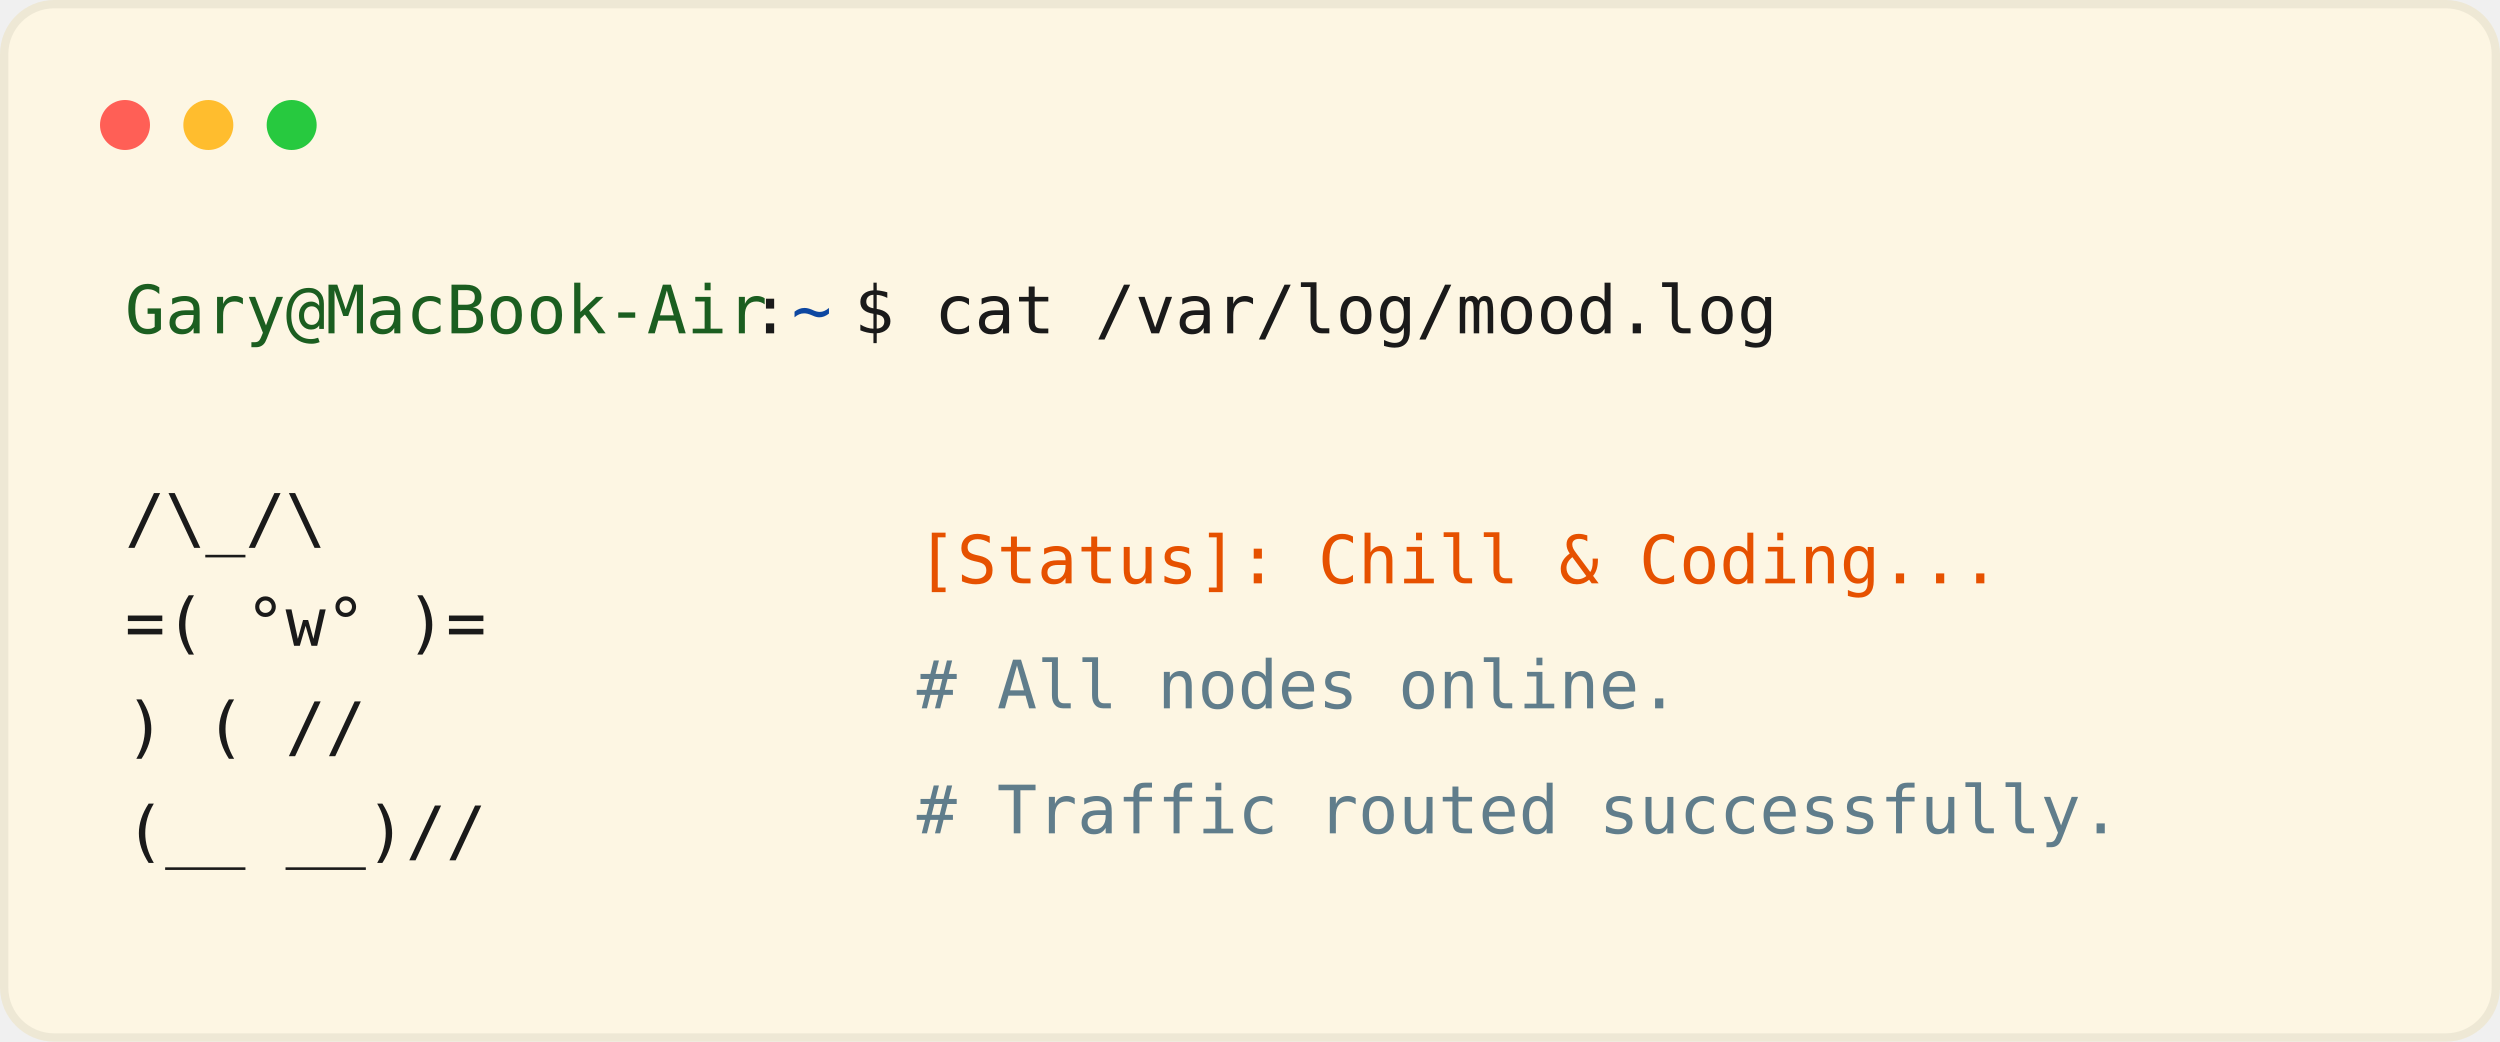
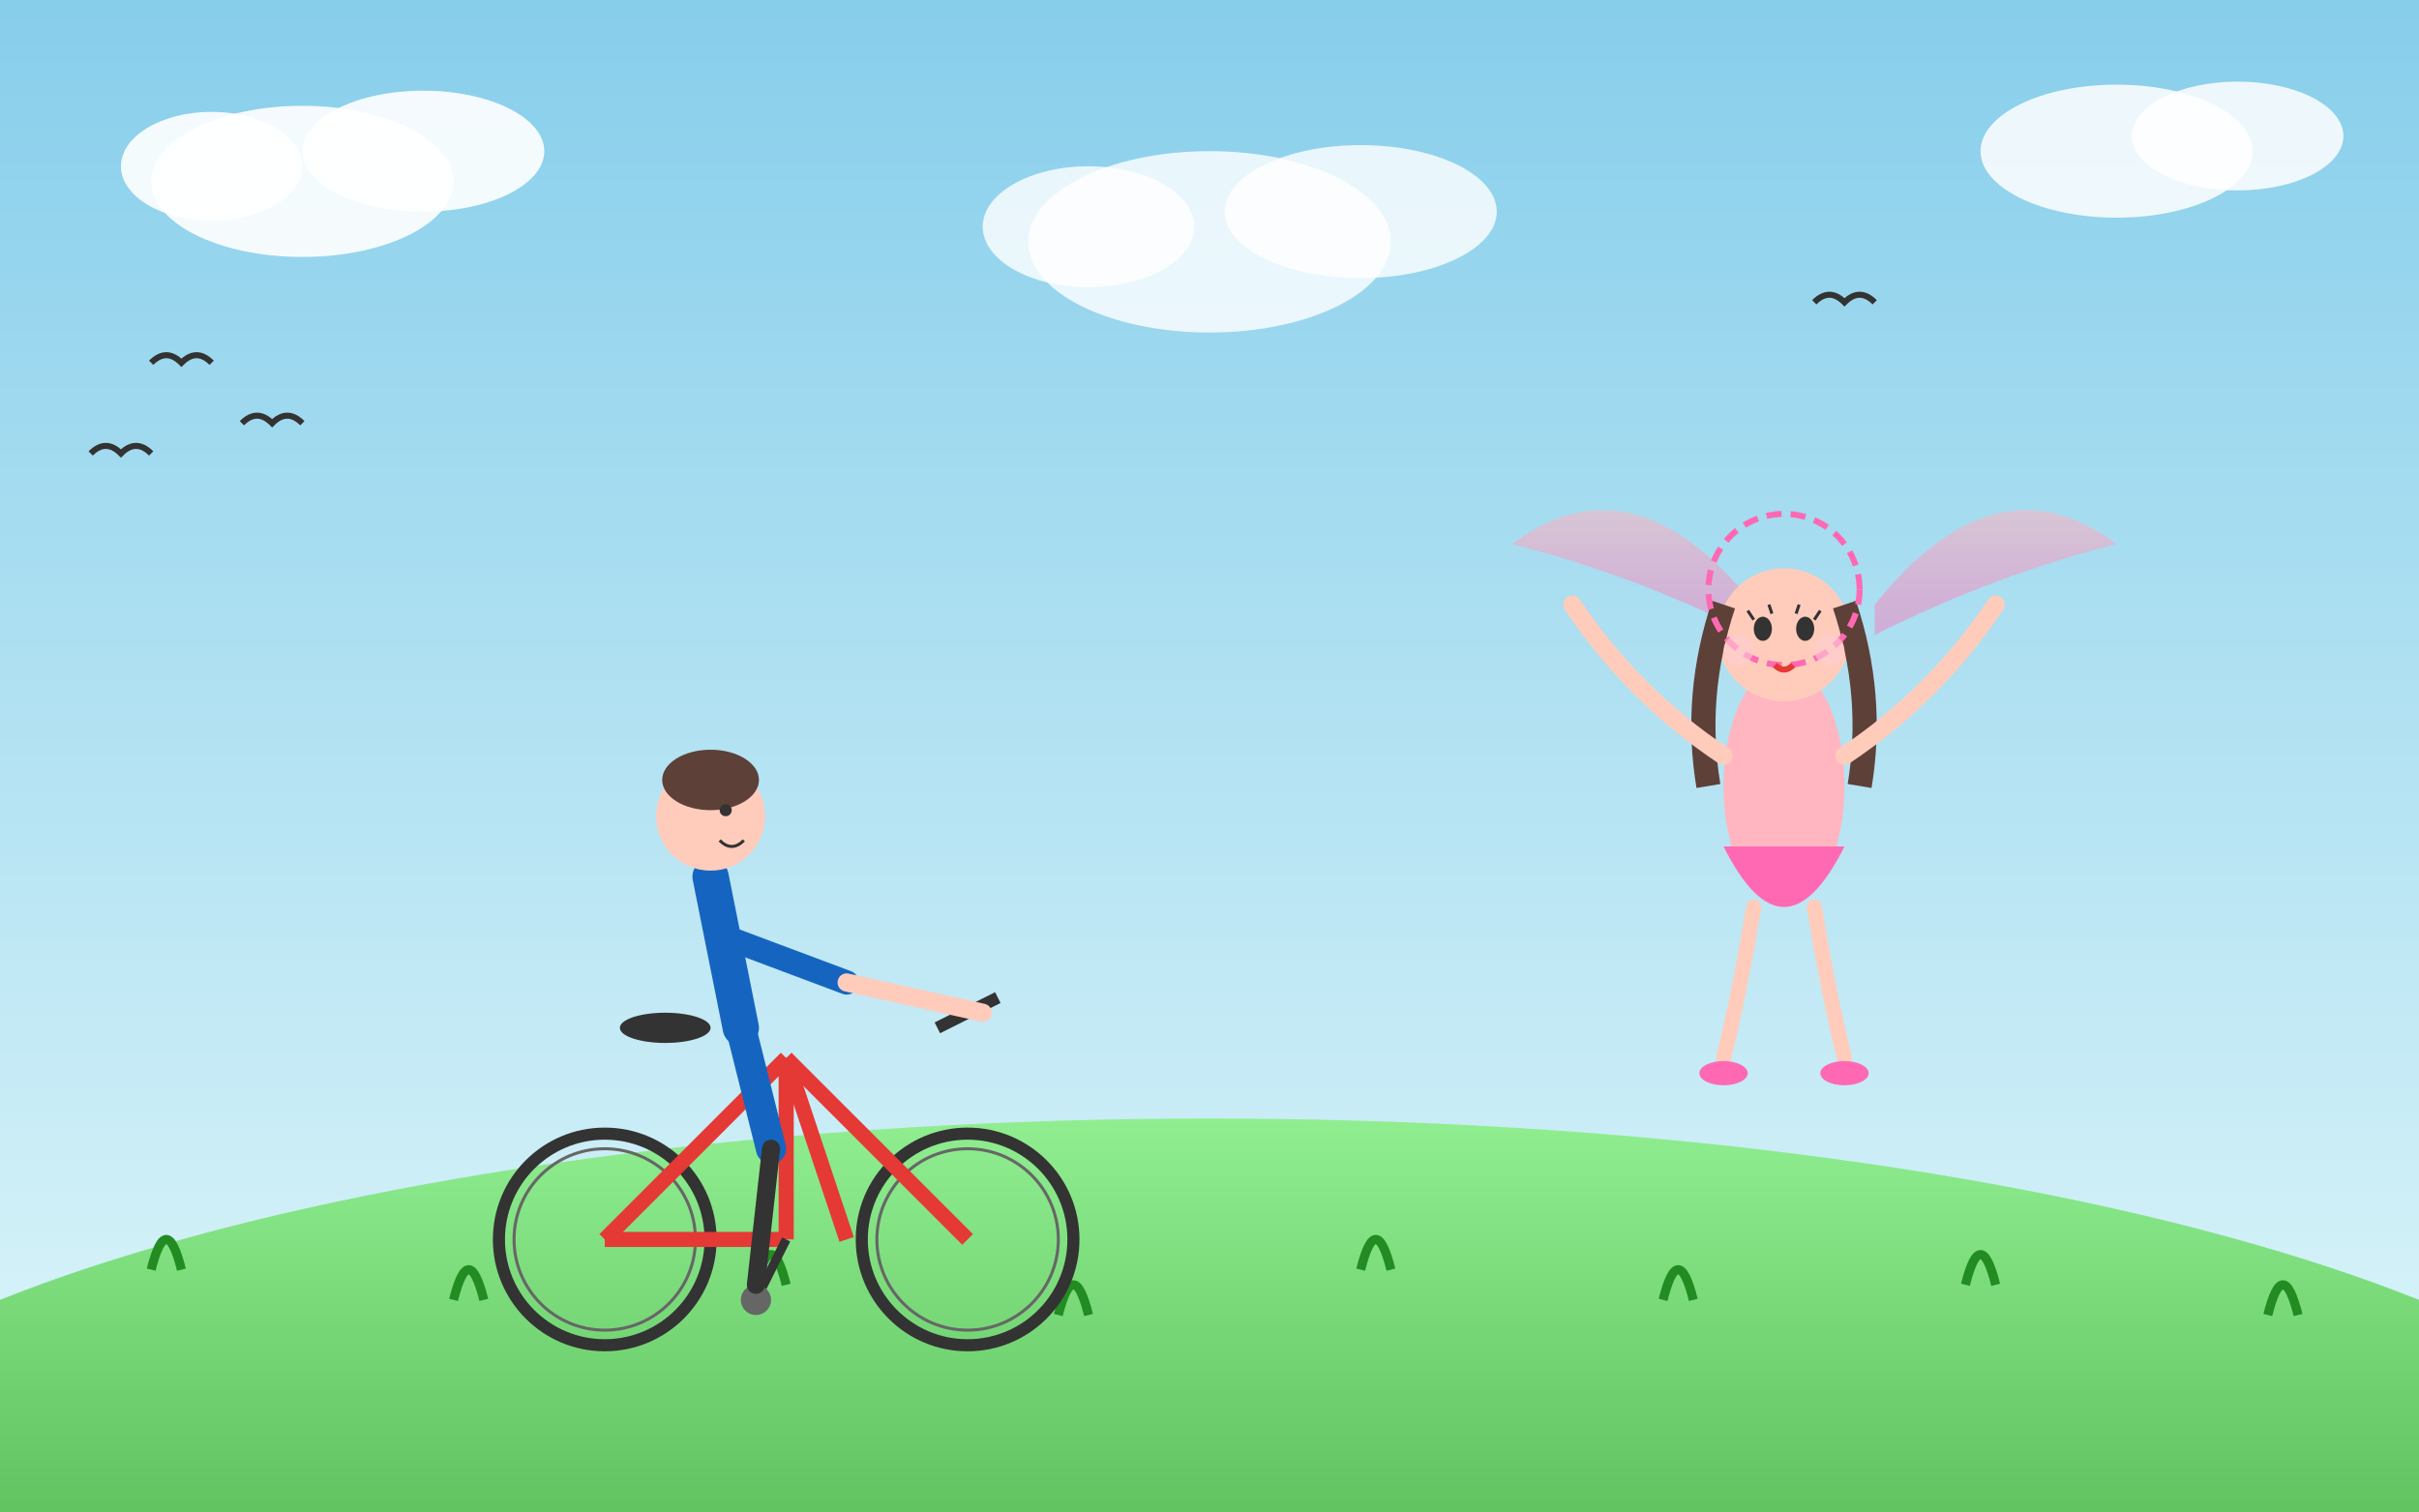
- <svg xmlns="http://www.w3.org/2000/svg" viewBox="0 0 600 250" width="100%" height="100%">
-   <rect x="1" y="1" width="598" height="248" rx="12" fill="#fdf6e3" stroke="#eee8d5" stroke-width="2" />
-   <circle cx="30" cy="30" r="6" fill="#ff5f56" />
-   <circle cx="50" cy="30" r="6" fill="#ffbd2e" />
-   <circle cx="70" cy="30" r="6" fill="#27c93f" />
-   <g font-family="'JetBrains Mono', 'Fira Code', Menlo, monospace" font-size="16">
-     <text x="30" y="80" fill="#1b5e20">Gary@MacBook-Air</text>
-     <text x="180" y="80" fill="#1a1a1a">:</text>
-     <text x="190" y="80" fill="#0d47a1">~</text>
-     <text x="205" y="80" fill="#1a1a1a">$ cat /var/log/mood.log</text>
-     <text x="30" y="130" fill="#1a1a1a">   /\_/\   </text>
-     <text x="30" y="155" fill="#1a1a1a"> =( °w° )=  </text>
-     <text x="30" y="180" fill="#1a1a1a">   )   (  //</text>
-     <text x="30" y="205" fill="#1a1a1a">  (__ __)// </text>
-     <text x="220" y="140" fill="#e65100">[Status]: Chill &amp; Coding...</text>
-     <text x="220" y="170" fill="#607d8b"># All nodes online.</text>
-     <text x="220" y="200" fill="#607d8b"># Traffic routed successfully.</text>
+ <svg xmlns="http://www.w3.org/2000/svg" viewBox="0 0 800 500" width="800" height="500">
+   <defs>
+     <linearGradient id="skyGradient" x1="0%" y1="0%" x2="0%" y2="100%">
+       <stop offset="0%" style="stop-color:#87CEEB" />
+       <stop offset="100%" style="stop-color:#E0F7FA" />
+     </linearGradient>
+     <linearGradient id="grassGradient" x1="0%" y1="0%" x2="0%" y2="100%">
+       <stop offset="0%" style="stop-color:#90EE90" />
+       <stop offset="100%" style="stop-color:#228B22" />
+     </linearGradient>
+     <linearGradient id="wingGradient" x1="0%" y1="0%" x2="0%" y2="100%">
+       <stop offset="0%" style="stop-color:#FFB6C1;stop-opacity:0.8" />
+       <stop offset="100%" style="stop-color:#FF69B4;stop-opacity:0.6" />
+     </linearGradient>
+   </defs>
+   <rect width="800" height="500" fill="url(#skyGradient)" />
+   <g class="clouds">
+     <g style="animation: cloudMove 20s linear infinite;">
+       <ellipse cx="100" cy="60" rx="50" ry="25" fill="white" opacity="0.9" />
+       <ellipse cx="140" cy="50" rx="40" ry="20" fill="white" opacity="0.9" />
+       <ellipse cx="70" cy="55" rx="30" ry="18" fill="white" opacity="0.9" />
+     </g>
+     <g style="animation: cloudMove 25s linear infinite; animation-delay: -10s;">
+       <ellipse cx="400" cy="80" rx="60" ry="30" fill="white" opacity="0.8" />
+       <ellipse cx="450" cy="70" rx="45" ry="22" fill="white" opacity="0.8" />
+       <ellipse cx="360" cy="75" rx="35" ry="20" fill="white" opacity="0.8" />
+     </g>
+     <g style="animation: cloudMove 30s linear infinite; animation-delay: -5s;">
+       <ellipse cx="700" cy="50" rx="45" ry="22" fill="white" opacity="0.85" />
+       <ellipse cx="740" cy="45" rx="35" ry="18" fill="white" opacity="0.85" />
+     </g>
  </g>
+   <g class="birds" style="animation: birdFly 15s linear infinite;">
+     <path d="M50 120 Q55 115 60 120 Q65 115 70 120" stroke="#333" stroke-width="2" fill="none" />
+     <path d="M80 140 Q85 135 90 140 Q95 135 100 140" stroke="#333" stroke-width="2" fill="none" />
+     <path d="M30 150 Q35 145 40 150 Q45 145 50 150" stroke="#333" stroke-width="2" fill="none" />
+   </g>
+   <g class="birds" style="animation: birdFly 12s linear infinite; animation-delay: -6s;">
+     <path d="M600 100 Q605 95 610 100 Q615 95 620 100" stroke="#333" stroke-width="2" fill="none" />
+   </g>
+   <ellipse cx="400" cy="520" rx="500" ry="150" fill="url(#grassGradient)" />
+   <g class="grass-blades" style="animation: grassWave 3s ease-in-out infinite;">
+     <path d="M50 420 Q55 400 60 420" stroke="#228B22" stroke-width="3" fill="none" />
+     <path d="M150 430 Q155 410 160 430" stroke="#228B22" stroke-width="3" fill="none" />
+     <path d="M250 425 Q255 405 260 425" stroke="#228B22" stroke-width="3" fill="none" />
+     <path d="M350 435 Q355 415 360 435" stroke="#228B22" stroke-width="3" fill="none" />
+     <path d="M450 420 Q455 400 460 420" stroke="#228B22" stroke-width="3" fill="none" />
+     <path d="M550 430 Q555 410 560 430" stroke="#228B22" stroke-width="3" fill="none" />
+     <path d="M650 425 Q655 405 660 425" stroke="#228B22" stroke-width="3" fill="none" />
+     <path d="M750 435 Q755 415 760 435" stroke="#228B22" stroke-width="3" fill="none" />
+   </g>
+   <g class="biker" style="animation: bikeRide 8s ease-in-out infinite;">
+     <g transform="translate(0, 10)">
+       <circle cx="200" cy="400" r="35" stroke="#333" stroke-width="4" fill="none" />
+       <circle cx="200" cy="400" r="30" stroke="#666" stroke-width="1" fill="none" />
+       <circle cx="320" cy="400" r="35" stroke="#333" stroke-width="4" fill="none" />
+       <circle cx="320" cy="400" r="30" stroke="#666" stroke-width="1" fill="none" />
+       <line x1="200" y1="400" x2="260" y2="340" stroke="#E53935" stroke-width="5" />
+       <line x1="260" y1="340" x2="320" y2="400" stroke="#E53935" stroke-width="5" />
+       <line x1="200" y1="400" x2="260" y2="400" stroke="#E53935" stroke-width="5" />
+       <line x1="260" y1="340" x2="260" y2="400" stroke="#E53935" stroke-width="5" />
+       <line x1="260" y1="340" x2="280" y2="400" stroke="#E53935" stroke-width="5" />
+       <line x1="310" y1="330" x2="330" y2="320" stroke="#333" stroke-width="4" />
+       <ellipse cx="220" cy="330" rx="15" ry="5" fill="#333" />
+       <line x1="260" y1="400" x2="250" y2="420" stroke="#333" stroke-width="3" />
+       <circle cx="250" cy="420" r="5" fill="#666" />
+     </g>
+     <g transform="translate(0, 10)">
+       <line x1="245" y1="330" x2="235" y2="280" stroke="#1565C0" stroke-width="12" stroke-linecap="round" />
+       <circle cx="235" cy="260" r="18" fill="#FFCCBC" />
+       <ellipse cx="235" cy="248" rx="16" ry="10" fill="#5D4037" />
+       <circle cx="240" cy="258" r="2" fill="#333" />
+       <path d="M238 268 Q242 272 246 268" stroke="#333" stroke-width="1" fill="none" />
+       <line x1="240" y1="300" x2="280" y2="315" stroke="#1565C0" stroke-width="8" stroke-linecap="round" />
+       <line x1="280" y1="315" x2="325" y2="325" stroke="#FFCCBC" stroke-width="6" stroke-linecap="round" />
+       <line x1="245" y1="330" x2="255" y2="370" stroke="#1565C0" stroke-width="10" stroke-linecap="round" />
+       <line x1="255" y1="370" x2="250" y2="415" stroke="#333" stroke-width="6" stroke-linecap="round" />
+     </g>
+   </g>
+   <g class="flyer" style="animation: flyMove 8s ease-in-out infinite;">
+     <g style="animation: wingFlap 0.3s ease-in-out infinite;">
+       <path d="M580 200 Q540 150 500 180 Q540 190 580 210" fill="url(#wingGradient)" opacity="0.7" />
+       <path d="M620 200 Q660 150 700 180 Q660 190 620 210" fill="url(#wingGradient)" opacity="0.7" />
+     </g>
+     <ellipse cx="590" cy="260" rx="20" ry="40" fill="#FFB6C1" />
+     <path d="M570 280 Q590 320 610 280" fill="#FF69B4" />
+     <circle cx="590" cy="210" r="22" fill="#FFCCBC" />
+     <path d="M570 200 Q560 230 565 260" stroke="#5D4037" stroke-width="8" fill="none" />
+     <path d="M610 200 Q620 230 615 260" stroke="#5D4037" stroke-width="8" fill="none" />
+     <circle cx="590" cy="195" r="25" stroke="#FF69B4" stroke-width="2" fill="none" stroke-dasharray="5,3" />
+     <ellipse cx="583" cy="208" rx="3" ry="4" fill="#333" />
+     <ellipse cx="597" cy="208" rx="3" ry="4" fill="#333" />
+     <line x1="580" y1="205" x2="578" y2="202" stroke="#333" stroke-width="1" />
+     <line x1="586" y1="203" x2="585" y2="200" stroke="#333" stroke-width="1" />
+     <line x1="594" y1="203" x2="595" y2="200" stroke="#333" stroke-width="1" />
+     <line x1="600" y1="205" x2="602" y2="202" stroke="#333" stroke-width="1" />
+     <path d="M587 220 Q590 223 593 220" stroke="#E53935" stroke-width="2" fill="none" />
+     <circle cx="575" cy="215" r="5" fill="#FFCDD2" opacity="0.6" />
+     <circle cx="605" cy="215" r="5" fill="#FFCDD2" opacity="0.6" />
+     <path d="M570 250 Q540 230 520 200" stroke="#FFCCBC" stroke-width="6" fill="none" stroke-linecap="round" />
+     <path d="M610 250 Q640 230 660 200" stroke="#FFCCBC" stroke-width="6" fill="none" stroke-linecap="round" />
+     <path d="M580 300 Q575 330 570 350" stroke="#FFCCBC" stroke-width="5" fill="none" stroke-linecap="round" />
+     <path d="M600 300 Q605 330 610 350" stroke="#FFCCBC" stroke-width="5" fill="none" stroke-linecap="round" />
+     <ellipse cx="570" cy="355" rx="8" ry="4" fill="#FF69B4" />
+     <ellipse cx="610" cy="355" rx="8" ry="4" fill="#FF69B4" />
+   </g>
+   <style>
+     @keyframes cloudMove {
+       0% { transform: translateX(-150px); }
+       100% { transform: translateX(950px); }
+     }
+     
+     @keyframes birdFly {
+       0% { transform: translateX(0) translateY(0); }
+       25% { transform: translateX(100px) translateY(-20px); }
+       50% { transform: translateX(200px) translateY(0); }
+       75% { transform: translateX(300px) translateY(-15px); }
+       100% { transform: translateX(400px) translateY(0); }
+     }
+     
+     @keyframes bikeRide {
+       0%, 100% { transform: translateX(0); }
+       50% { transform: translateX(30px); }
+     }
+     
+     @keyframes flyMove {
+       0% { transform: translate(0, 0) rotate(0deg); }
+       25% { transform: translate(20px, -15px) rotate(3deg); }
+       50% { transform: translate(40px, 0) rotate(0deg); }
+       75% { transform: translate(60px, -10px) rotate(-3deg); }
+       100% { transform: translate(80px, 0) rotate(0deg); }
+     }
+     
+     @keyframes wingFlap {
+       0%, 100% { transform: scaleY(1); }
+       50% { transform: scaleY(0.7); }
+     }
+     
+     @keyframes grassWave {
+       0%, 100% { transform: skewX(0deg); }
+       50% { transform: skewX(3deg); }
+     }
+   </style>
</svg>
